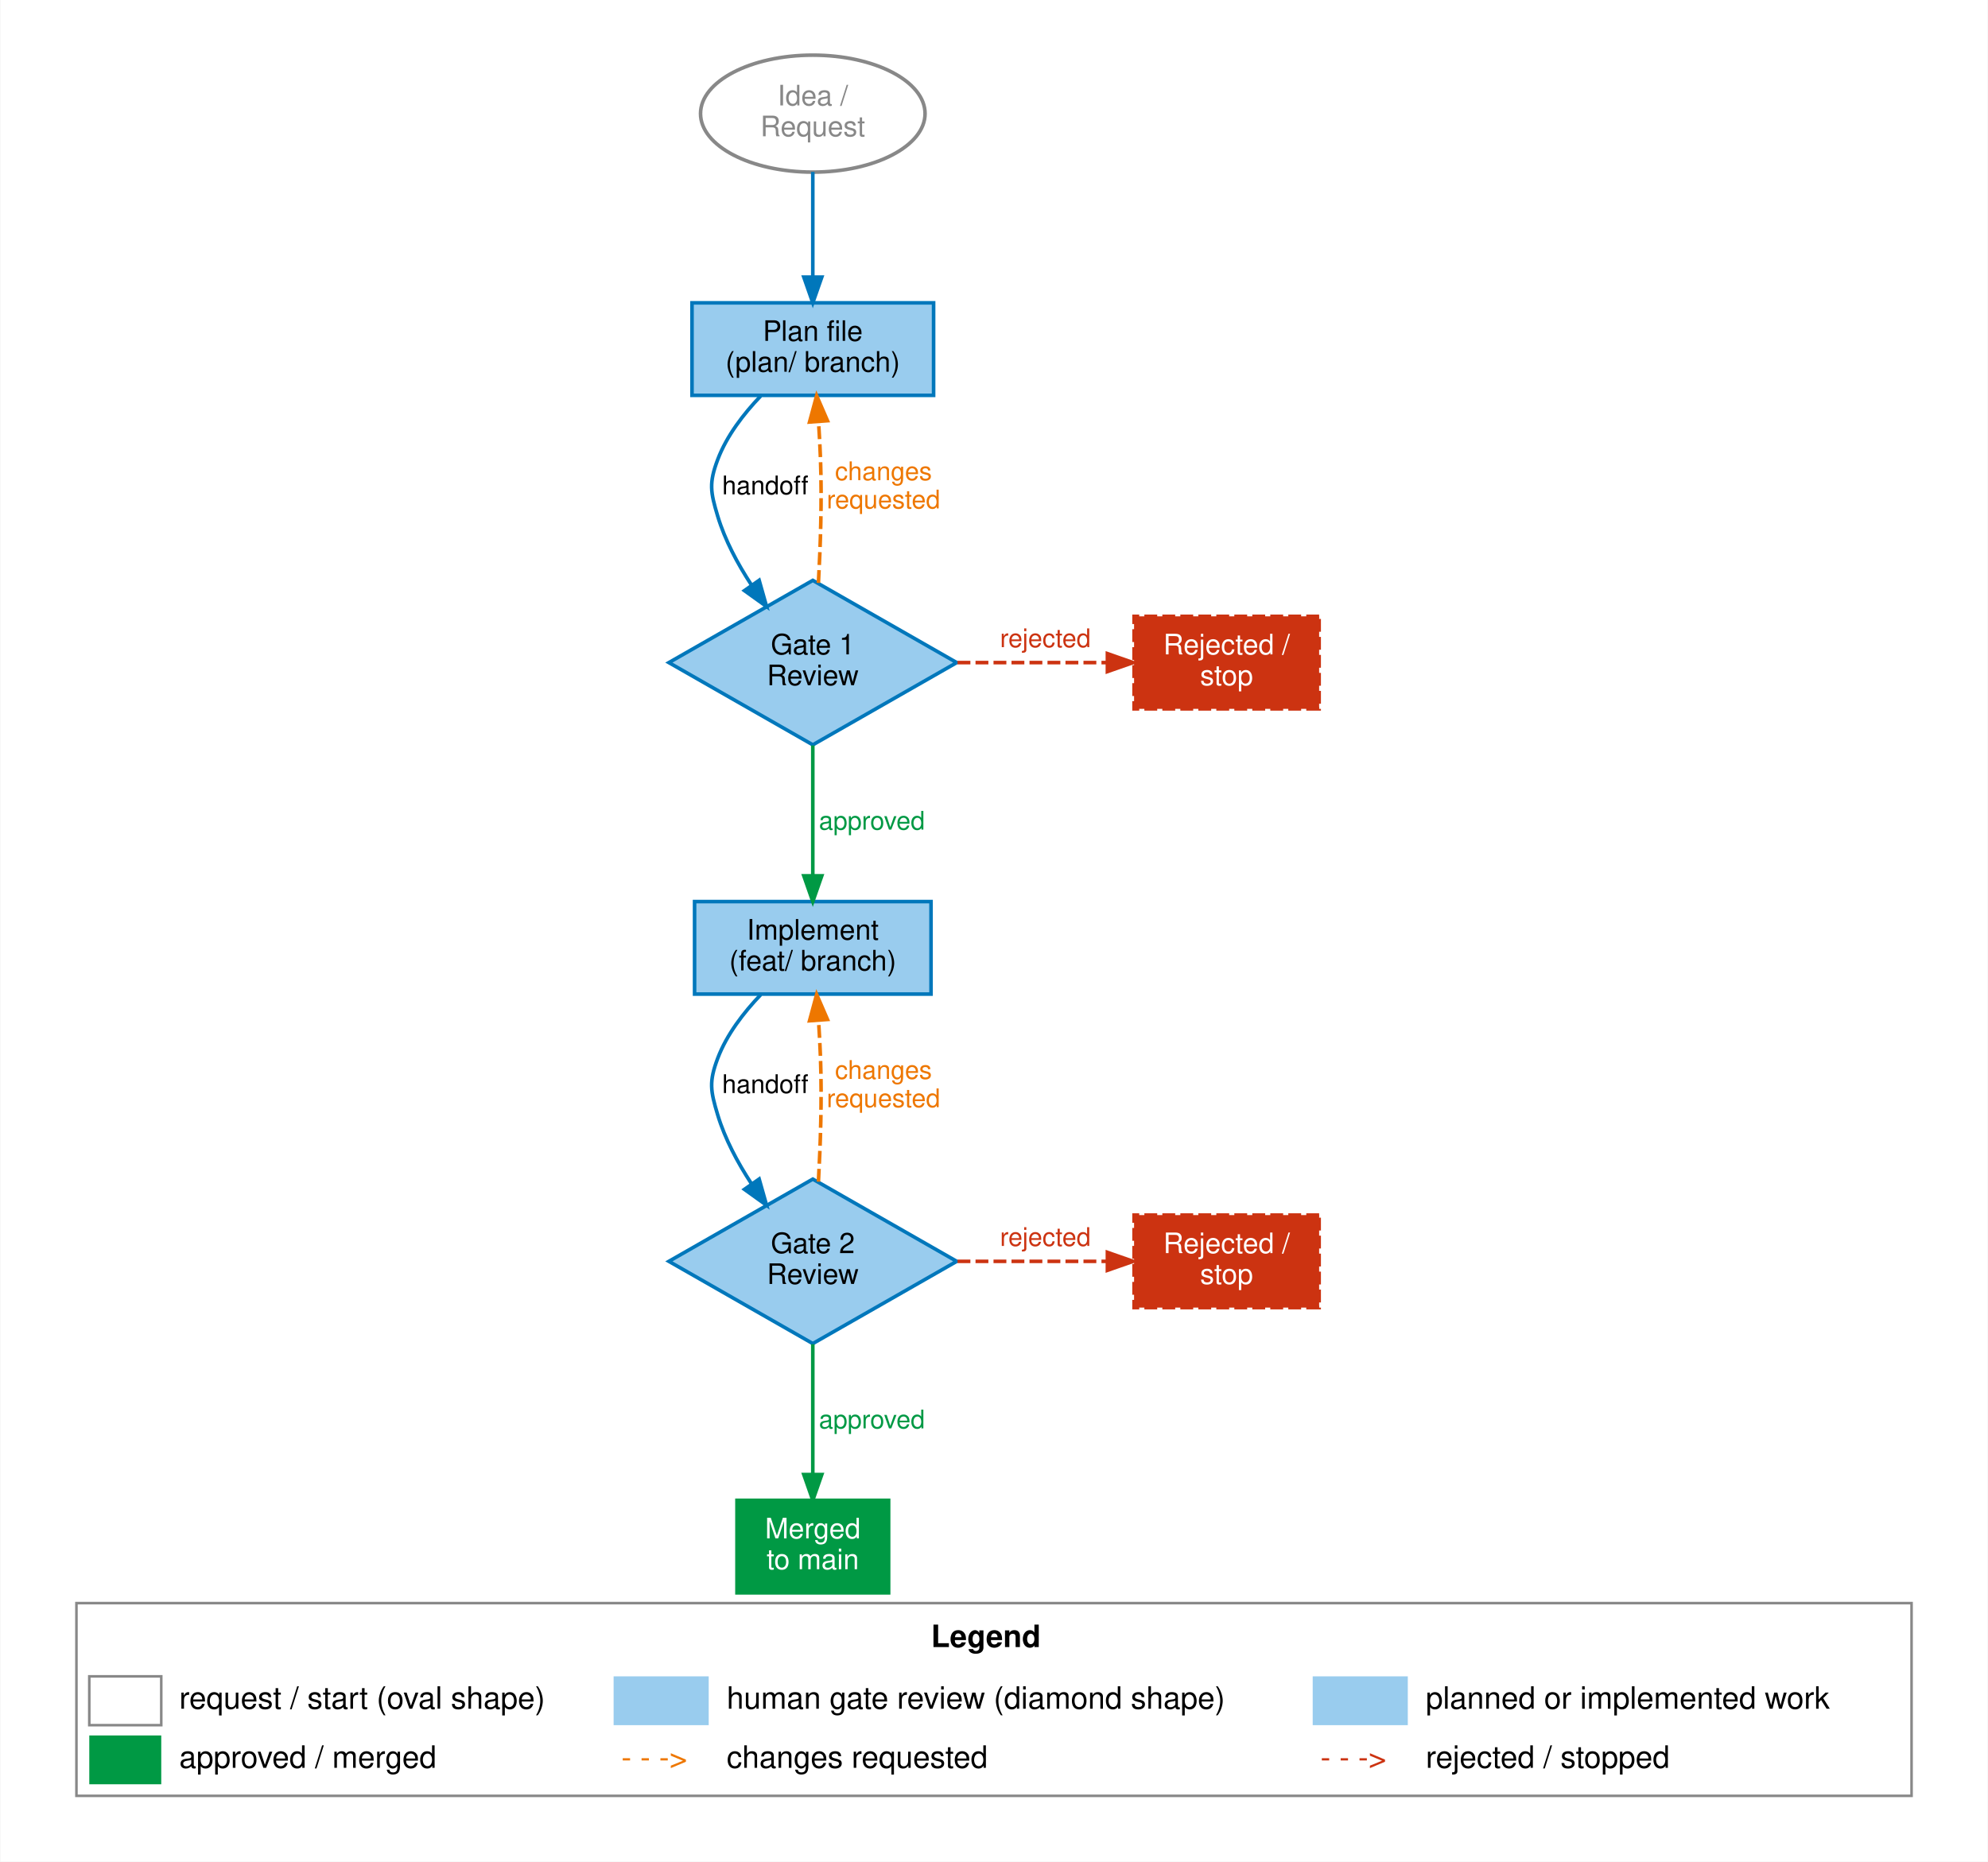
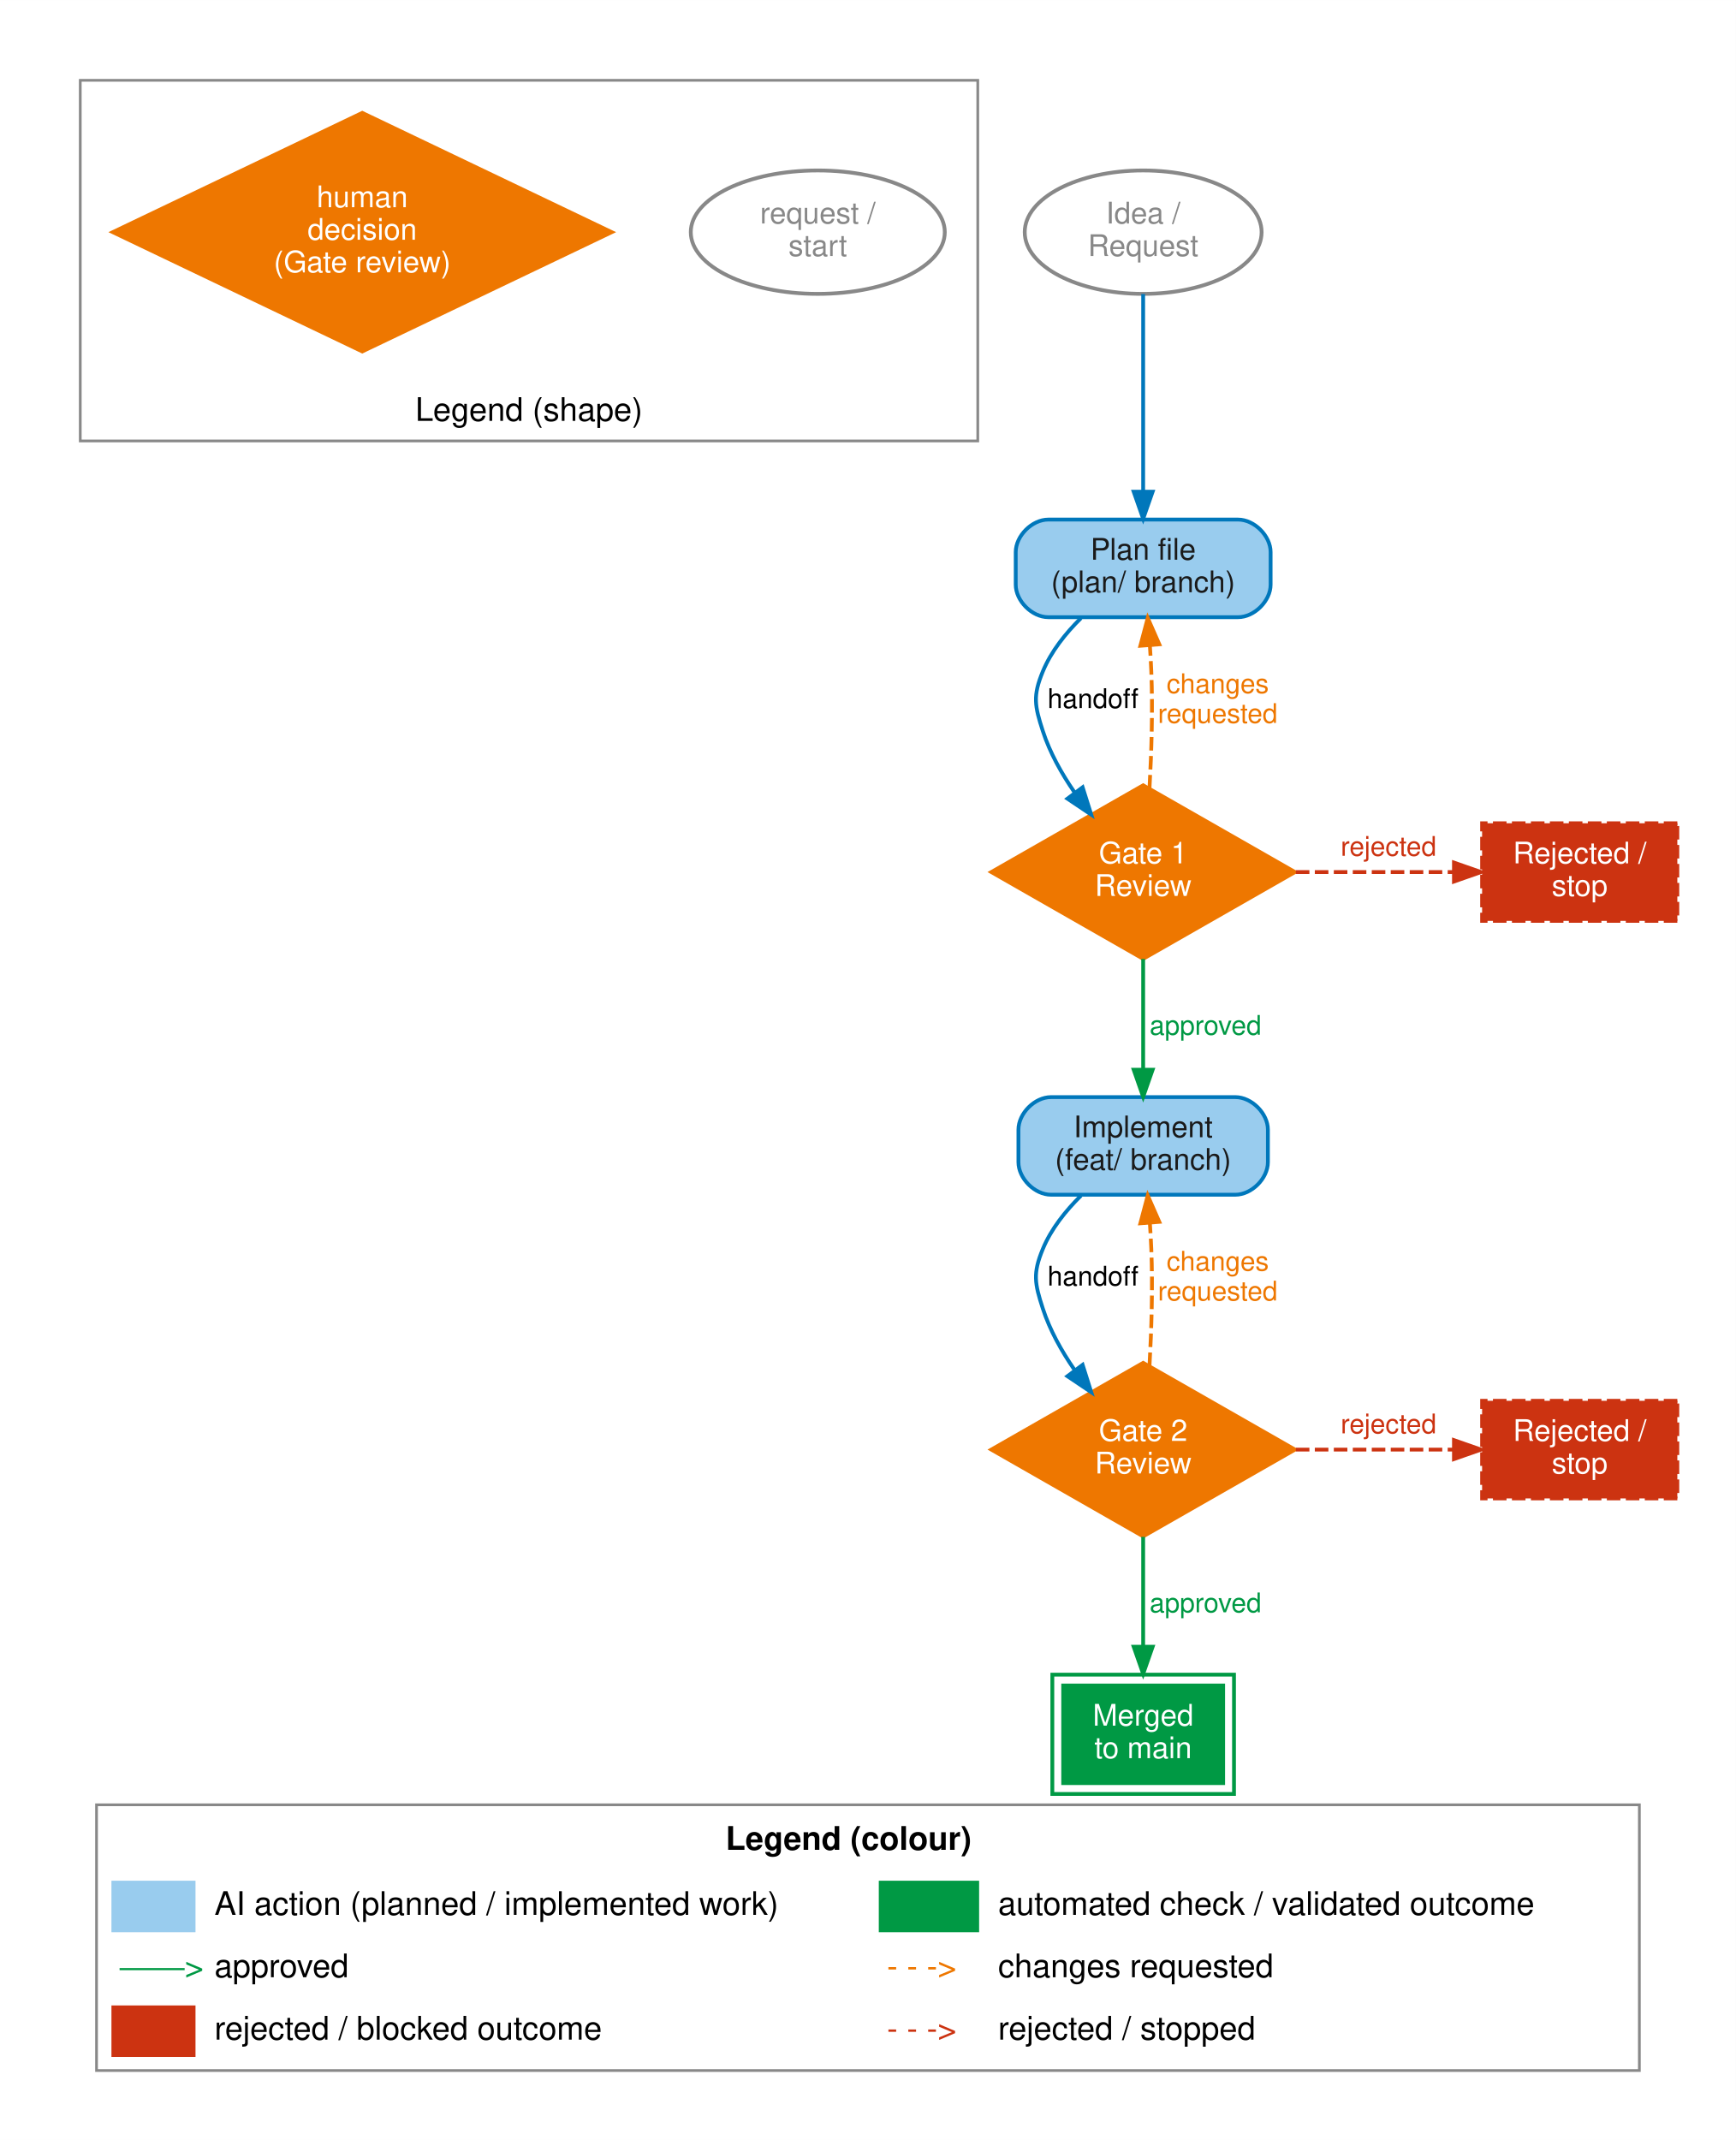
- <svg xmlns="http://www.w3.org/2000/svg" width="773pt" height="724pt" viewBox="0.00 0.00 773.20 724.45">
-   <g id="graph0" class="graph" transform="scale(1 1) rotate(0) translate(21.6 702.85)">
-     <polygon fill="white" stroke="transparent" points="-21.6,21.6 -21.6,-702.85 751.6,-702.85 751.6,21.6 -21.6,21.6" />
-     <polygon fill="white" stroke="transparent" points="8,-4 8,-79 722,-79 722,-4 8,-4" />
-     <text text-anchor="start" x="340.5" y="-61.9" font-family="Helvetica,sans-Serif" font-weight="bold" font-size="12.00">Legend</text>
-     <polygon fill="none" stroke="#888888" points="13,-31.5 13,-50.5 41,-50.5 41,-31.5 13,-31.5" />
-     <text text-anchor="start" x="48" y="-37.9" font-family="Helvetica,sans-Serif" font-size="12.00">request / start (oval shape)</text>
-     <polygon fill="#99ccee" stroke="transparent" points="217,-31.5 217,-50.5 254,-50.5 254,-31.5 217,-31.5" />
-     <text text-anchor="start" x="261" y="-37.9" font-family="Helvetica,sans-Serif" font-size="12.00">human gate review (diamond shape)</text>
-     <polygon fill="#99ccee" stroke="transparent" points="489,-31.5 489,-50.5 526,-50.5 526,-31.5 489,-31.5" />
-     <text text-anchor="start" x="533" y="-37.9" font-family="Helvetica,sans-Serif" font-size="12.00">planned or implemented work</text>
-     <polygon fill="#009944" stroke="transparent" points="13,-8.5 13,-27.5 41,-27.5 41,-8.5 13,-8.5" />
-     <text text-anchor="start" x="48" y="-14.9" font-family="Helvetica,sans-Serif" font-size="12.00">approved / merged</text>
-     <text text-anchor="start" x="220" y="-14.9" font-family="Helvetica,sans-Serif" font-size="12.00" fill="#ee7700">- - -&gt;</text>
-     <text text-anchor="start" x="261" y="-14.9" font-family="Helvetica,sans-Serif" font-size="12.00">changes requested</text>
-     <text text-anchor="start" x="492" y="-14.9" font-family="Helvetica,sans-Serif" font-size="12.00" fill="#cc3311">- - -&gt;</text>
-     <text text-anchor="start" x="533" y="-14.9" font-family="Helvetica,sans-Serif" font-size="12.00">rejected / stopped</text>
-     <polygon fill="none" stroke="#888888" points="8,-4 8,-79 722,-79 722,-4 8,-4" />
+ <svg xmlns="http://www.w3.org/2000/svg" width="640pt" height="789pt" viewBox="0.00 0.00 640.20 789.20">
+   <g id="graph0" class="graph" transform="scale(1 1) rotate(0) translate(21.6 767.6)">
+     <polygon fill="white" stroke="transparent" points="-21.6,21.6 -21.6,-767.6 618.6,-767.6 618.6,21.6 -21.6,21.6" />
+     <polygon fill="white" stroke="transparent" points="14,-4 14,-102 583,-102 583,-4 14,-4" />
+     <text text-anchor="start" x="246" y="-85.4" font-family="Helvetica,sans-Serif" font-weight="bold" font-size="12.00">Legend (colour)</text>
+     <polygon fill="#99ccee" stroke="transparent" points="19.5,-55 19.5,-74 50.5,-74 50.5,-55 19.5,-55" />
+     <text text-anchor="start" x="57.5" y="-61.4" font-family="Helvetica,sans-Serif" font-size="12.00">AI action (planned / implemented work)</text>
+     <polygon fill="#009944" stroke="transparent" points="302.5,-55 302.5,-74 339.5,-74 339.5,-55 302.5,-55" />
+     <text text-anchor="start" x="346.5" y="-61.4" font-family="Helvetica,sans-Serif" font-size="12.00">automated check / validated outcome</text>
+     <text text-anchor="start" x="22.5" y="-38.4" font-family="Helvetica,sans-Serif" font-size="12.00" fill="#009944">──&gt;</text>
+     <text text-anchor="start" x="57.5" y="-38.4" font-family="Helvetica,sans-Serif" font-size="12.00">approved</text>
+     <text text-anchor="start" x="305.5" y="-38.4" font-family="Helvetica,sans-Serif" font-size="12.00" fill="#ee7700">- - -&gt;</text>
+     <text text-anchor="start" x="346.5" y="-38.4" font-family="Helvetica,sans-Serif" font-size="12.00">changes requested</text>
+     <polygon fill="#cc3311" stroke="transparent" points="19.5,-9 19.5,-28 50.5,-28 50.5,-9 19.5,-9" />
+     <text text-anchor="start" x="57.5" y="-15.4" font-family="Helvetica,sans-Serif" font-size="12.00">rejected / blocked outcome</text>
+     <text text-anchor="start" x="305.5" y="-15.4" font-family="Helvetica,sans-Serif" font-size="12.00" fill="#cc3311">- - -&gt;</text>
+     <text text-anchor="start" x="346.5" y="-15.4" font-family="Helvetica,sans-Serif" font-size="12.00">rejected / stopped</text>
+     <polygon fill="none" stroke="#888888" points="14,-4 14,-102 583,-102 583,-4 14,-4" />
+     <g id="clust1" class="cluster">
+       <polygon fill="white" stroke="#888888" points="8,-605 8,-738 339,-738 339,-605 8,-605" />
+       <text text-anchor="middle" x="173.5" y="-612.4" font-family="Helvetica,sans-Serif" font-size="12.00">Legend (shape)</text>
+     </g>
    <g id="node1" class="node">
-       <ellipse fill="white" stroke="#888888" stroke-width="1.4" cx="294.5" cy="-658.63" rx="43.68" ry="22.76" />
-       <text text-anchor="middle" x="294.5" y="-661.83" font-family="Helvetica,sans-Serif" font-size="11.00" fill="#888888">Idea /</text>
-       <text text-anchor="middle" x="294.5" y="-649.83" font-family="Helvetica,sans-Serif" font-size="11.00" fill="#888888">Request</text>
+       <ellipse fill="white" stroke="#888888" stroke-width="1.4" cx="280" cy="-682" rx="46.84" ry="22.76" />
+       <text text-anchor="middle" x="280" y="-685.2" font-family="Helvetica,sans-Serif" font-size="11.00" fill="#888888">request /</text>
+       <text text-anchor="middle" x="280" y="-673.2" font-family="Helvetica,sans-Serif" font-size="11.00" fill="#888888">start</text>
    </g>
    <g id="node2" class="node">
-       <polygon fill="#99ccee" stroke="#0077bb" stroke-width="1.4" points="341.5,-585 247.5,-585 247.5,-549 341.5,-549 341.5,-585" />
-       <text text-anchor="middle" x="294.5" y="-570.2" font-family="Helvetica,sans-Serif" font-size="11.00">Plan file</text>
-       <text text-anchor="middle" x="294.5" y="-558.2" font-family="Helvetica,sans-Serif" font-size="11.00">(plan/ branch)</text>
+       <polygon fill="#ee7700" stroke="#ee7700" stroke-width="1.4" points="112,-726 20,-682 112,-638 204,-682 112,-726" />
+       <text text-anchor="middle" x="112" y="-691.2" font-family="Helvetica,sans-Serif" font-size="11.00" fill="white">human</text>
+       <text text-anchor="middle" x="112" y="-679.2" font-family="Helvetica,sans-Serif" font-size="11.00" fill="white">decision</text>
+       <text text-anchor="middle" x="112" y="-667.2" font-family="Helvetica,sans-Serif" font-size="11.00" fill="white">(Gate review)</text>
+     </g>
+     <g id="node3" class="node">
+       <ellipse fill="white" stroke="#888888" stroke-width="1.4" cx="400" cy="-682" rx="43.68" ry="22.76" />
+       <text text-anchor="middle" x="400" y="-685.2" font-family="Helvetica,sans-Serif" font-size="11.00" fill="#888888">Idea /</text>
+       <text text-anchor="middle" x="400" y="-673.2" font-family="Helvetica,sans-Serif" font-size="11.00" fill="#888888">Request</text>
+     </g>
+     <g id="node4" class="node">
+       <path fill="#99ccee" stroke="#0077bb" stroke-width="1.4" d="M435,-576C435,-576 365,-576 365,-576 359,-576 353,-570 353,-564 353,-564 353,-552 353,-552 353,-546 359,-540 365,-540 365,-540 435,-540 435,-540 441,-540 447,-546 447,-552 447,-552 447,-564 447,-564 447,-570 441,-576 435,-576" />
+       <text text-anchor="middle" x="400" y="-561.2" font-family="Helvetica,sans-Serif" font-size="11.00" fill="#1a1a1a">Plan file</text>
+       <text text-anchor="middle" x="400" y="-549.2" font-family="Helvetica,sans-Serif" font-size="11.00" fill="#1a1a1a">(plan/ branch)</text>
    </g>
    <g id="edge1" class="edge">
-       <path fill="none" stroke="#0077bb" stroke-width="1.4" d="M294.5,-635.93C294.5,-623.71 294.5,-608.32 294.5,-595.29" />
-       <polygon fill="#0077bb" stroke="#0077bb" stroke-width="1.4" points="298,-595.01 294.5,-585.01 291,-595.01 298,-595.01" />
+       <path fill="none" stroke="#0077bb" stroke-width="1.4" d="M400,-659.19C400,-638.81 400,-608.31 400,-586.32" />
+       <polygon fill="#0077bb" stroke="#0077bb" stroke-width="1.4" points="403.5,-586.29 400,-576.29 396.5,-586.29 403.5,-586.29" />
    </g>
-     <g id="node3" class="node">
-       <polygon fill="#99ccee" stroke="#0077bb" stroke-width="1.4" points="294.5,-477 238.5,-445 294.5,-413 350.5,-445 294.5,-477" />
-       <text text-anchor="middle" x="294.5" y="-448.2" font-family="Helvetica,sans-Serif" font-size="11.00">Gate 1</text>
-       <text text-anchor="middle" x="294.5" y="-436.2" font-family="Helvetica,sans-Serif" font-size="11.00">Review</text>
+     <g id="node5" class="node">
+       <polygon fill="#ee7700" stroke="#ee7700" stroke-width="1.4" points="400,-478 344,-446 400,-414 456,-446 400,-478" />
+       <text text-anchor="middle" x="400" y="-449.2" font-family="Helvetica,sans-Serif" font-size="11.00" fill="white">Gate 1</text>
+       <text text-anchor="middle" x="400" y="-437.2" font-family="Helvetica,sans-Serif" font-size="11.00" fill="white">Review</text>
    </g>
    <g id="edge2" class="edge">
-       <path fill="none" stroke="#0077bb" stroke-width="1.4" d="M274.24,-548.76C267.59,-541.82 261,-533.27 257.5,-524 254.05,-514.85 254.69,-511.36 257.5,-502 260.31,-492.66 265.24,-483.44 270.6,-475.26" />
-       <polygon fill="#0077bb" stroke="#0077bb" stroke-width="1.4" points="273.63,-477.03 276.51,-466.83 267.9,-473.01 273.63,-477.03" />
-       <text text-anchor="middle" x="276" y="-510.5" font-family="Helvetica,sans-Serif" font-size="10.00">handoff</text>
+       <path fill="none" stroke="#0077bb" stroke-width="1.4" d="M377.06,-539.65C371.39,-534.07 366.06,-527.39 363,-520 359.26,-510.97 359.98,-507.3 363,-498 365.56,-490.1 369.86,-482.4 374.64,-475.47" />
+       <polygon fill="#0077bb" stroke="#0077bb" stroke-width="1.4" points="377.67,-477.27 380.86,-467.16 372.06,-473.07 377.67,-477.27" />
+       <text text-anchor="middle" x="381.5" y="-506.5" font-family="Helvetica,sans-Serif" font-size="10.00">handoff</text>
    </g>
    <g id="edge4" class="edge">
-       <path fill="none" stroke="#ee7700" stroke-width="1.4" stroke-dasharray="5,2" d="M296.69,-476C297.49,-490.5 298.07,-508.15 297.5,-524 297.33,-528.73 297.06,-533.75 296.74,-538.62" />
-       <polygon fill="#ee7700" stroke="#ee7700" stroke-width="1.4" points="293.23,-538.62 296,-548.85 300.21,-539.13 293.23,-538.62" />
-       <text text-anchor="middle" x="322" y="-516" font-family="Helvetica,sans-Serif" font-size="10.00" fill="#ee7700">changes</text>
-       <text text-anchor="middle" x="322" y="-505" font-family="Helvetica,sans-Serif" font-size="10.00" fill="#ee7700">requested</text>
+       <path fill="none" stroke="#ee7700" stroke-width="1.4" stroke-dasharray="5,2" d="M402.33,-476.83C403.07,-490.06 403.57,-505.81 403,-520 402.87,-523.12 402.69,-526.38 402.47,-529.62" />
+       <polygon fill="#ee7700" stroke="#ee7700" stroke-width="1.4" points="398.97,-529.46 401.69,-539.7 405.95,-530 398.97,-529.46" />
+       <text text-anchor="middle" x="427.5" y="-512" font-family="Helvetica,sans-Serif" font-size="10.00" fill="#ee7700">changes</text>
+       <text text-anchor="middle" x="427.5" y="-501" font-family="Helvetica,sans-Serif" font-size="10.00" fill="#ee7700">requested</text>
    </g>
-     <g id="node4" class="node">
-       <polygon fill="#99ccee" stroke="#0077bb" stroke-width="1.4" points="340.5,-352 248.5,-352 248.5,-316 340.5,-316 340.5,-352" />
-       <text text-anchor="middle" x="294.5" y="-337.2" font-family="Helvetica,sans-Serif" font-size="11.00">Implement</text>
-       <text text-anchor="middle" x="294.5" y="-325.2" font-family="Helvetica,sans-Serif" font-size="11.00">(feat/ branch)</text>
+     <g id="node6" class="node">
+       <path fill="#99ccee" stroke="#0077bb" stroke-width="1.4" d="M434,-363C434,-363 366,-363 366,-363 360,-363 354,-357 354,-351 354,-351 354,-339 354,-339 354,-333 360,-327 366,-327 366,-327 434,-327 434,-327 440,-327 446,-333 446,-339 446,-339 446,-351 446,-351 446,-357 440,-363 434,-363" />
+       <text text-anchor="middle" x="400" y="-348.2" font-family="Helvetica,sans-Serif" font-size="11.00" fill="#1a1a1a">Implement</text>
+       <text text-anchor="middle" x="400" y="-336.2" font-family="Helvetica,sans-Serif" font-size="11.00" fill="#1a1a1a">(feat/ branch)</text>
    </g>
    <g id="edge3" class="edge">
-       <path fill="none" stroke="#009944" stroke-width="1.4" d="M294.5,-412.76C294.5,-396.87 294.5,-377.72 294.5,-362.41" />
-       <polygon fill="#009944" stroke="#009944" stroke-width="1.4" points="298,-362.03 294.5,-352.03 291,-362.03 298,-362.03" />
-       <text text-anchor="middle" x="317.5" y="-380" font-family="Helvetica,sans-Serif" font-size="10.00" fill="#009944">approved</text>
+       <path fill="none" stroke="#009944" stroke-width="1.4" d="M400,-413.95C400,-400.97 400,-386.01 400,-373.44" />
+       <polygon fill="#009944" stroke="#009944" stroke-width="1.4" points="403.5,-373.11 400,-363.11 396.5,-373.11 403.5,-373.11" />
+       <text text-anchor="middle" x="423" y="-386" font-family="Helvetica,sans-Serif" font-size="10.00" fill="#009944">approved</text>
+     </g>
+     <g id="node9" class="node">
+       <polygon fill="#cc3311" stroke="#cc3311" stroke-width="1.4" stroke-dasharray="5,2" points="597,-464 525,-464 525,-428 597,-428 597,-464" />
+       <text text-anchor="middle" x="561" y="-449.2" font-family="Helvetica,sans-Serif" font-size="11.00" fill="white">Rejected /</text>
+       <text text-anchor="middle" x="561" y="-437.2" font-family="Helvetica,sans-Serif" font-size="11.00" fill="white">stop</text>
+     </g>
+     <g id="edge5" class="edge">
+       <path fill="none" stroke="#cc3311" stroke-width="1.4" stroke-dasharray="5,2" d="M456.31,-446C475.35,-446 496.38,-446 514.56,-446" />
+       <polygon fill="#cc3311" stroke="#cc3311" stroke-width="1.4" points="514.62,-449.5 524.62,-446 514.62,-442.5 514.62,-449.5" />
+       <text text-anchor="middle" x="490.5" y="-452" font-family="Helvetica,sans-Serif" font-size="10.00" fill="#cc3311">rejected</text>
    </g>
    <g id="node7" class="node">
-       <polygon fill="#cc3311" stroke="#cc3311" stroke-width="1.4" stroke-dasharray="5,2" points="491.5,-463 419.5,-463 419.5,-427 491.5,-427 491.5,-463" />
-       <text text-anchor="middle" x="455.5" y="-448.2" font-family="Helvetica,sans-Serif" font-size="11.00" fill="white">Rejected /</text>
-       <text text-anchor="middle" x="455.5" y="-436.2" font-family="Helvetica,sans-Serif" font-size="11.00" fill="white">stop</text>
-     </g>
-     <g id="edge5" class="edge">
-       <path fill="none" stroke="#cc3311" stroke-width="1.4" stroke-dasharray="5,2" d="M350.81,-445C369.85,-445 390.88,-445 409.06,-445" />
-       <polygon fill="#cc3311" stroke="#cc3311" stroke-width="1.4" points="409.12,-448.5 419.12,-445 409.12,-441.5 409.12,-448.5" />
-       <text text-anchor="middle" x="385" y="-451" font-family="Helvetica,sans-Serif" font-size="10.00" fill="#cc3311">rejected</text>
-     </g>
-     <g id="node5" class="node">
-       <polygon fill="#99ccee" stroke="#0077bb" stroke-width="1.4" points="294.5,-244 238.5,-212 294.5,-180 350.5,-212 294.5,-244" />
-       <text text-anchor="middle" x="294.5" y="-215.2" font-family="Helvetica,sans-Serif" font-size="11.00">Gate 2</text>
-       <text text-anchor="middle" x="294.5" y="-203.2" font-family="Helvetica,sans-Serif" font-size="11.00">Review</text>
+       <polygon fill="#ee7700" stroke="#ee7700" stroke-width="1.4" points="400,-265 344,-233 400,-201 456,-233 400,-265" />
+       <text text-anchor="middle" x="400" y="-236.2" font-family="Helvetica,sans-Serif" font-size="11.00" fill="white">Gate 2</text>
+       <text text-anchor="middle" x="400" y="-224.2" font-family="Helvetica,sans-Serif" font-size="11.00" fill="white">Review</text>
    </g>
    <g id="edge6" class="edge">
-       <path fill="none" stroke="#0077bb" stroke-width="1.4" d="M274.24,-315.76C267.59,-308.82 261,-300.27 257.5,-291 254.05,-281.85 254.69,-278.36 257.5,-269 260.31,-259.66 265.24,-250.44 270.6,-242.26" />
-       <polygon fill="#0077bb" stroke="#0077bb" stroke-width="1.4" points="273.63,-244.03 276.51,-233.83 267.9,-240.01 273.63,-244.03" />
-       <text text-anchor="middle" x="276" y="-277.5" font-family="Helvetica,sans-Serif" font-size="10.00">handoff</text>
+       <path fill="none" stroke="#0077bb" stroke-width="1.4" d="M377.06,-326.65C371.39,-321.07 366.06,-314.39 363,-307 359.26,-297.97 359.98,-294.3 363,-285 365.56,-277.1 369.86,-269.4 374.64,-262.47" />
+       <polygon fill="#0077bb" stroke="#0077bb" stroke-width="1.4" points="377.67,-264.27 380.86,-254.16 372.06,-260.07 377.67,-264.27" />
+       <text text-anchor="middle" x="381.5" y="-293.5" font-family="Helvetica,sans-Serif" font-size="10.00">handoff</text>
    </g>
    <g id="edge8" class="edge">
-       <path fill="none" stroke="#ee7700" stroke-width="1.4" stroke-dasharray="5,2" d="M296.69,-243C297.49,-257.5 298.07,-275.15 297.5,-291 297.33,-295.73 297.06,-300.75 296.74,-305.62" />
-       <polygon fill="#ee7700" stroke="#ee7700" stroke-width="1.4" points="293.23,-305.62 296,-315.85 300.21,-306.13 293.23,-305.62" />
-       <text text-anchor="middle" x="322" y="-283" font-family="Helvetica,sans-Serif" font-size="10.00" fill="#ee7700">changes</text>
-       <text text-anchor="middle" x="322" y="-272" font-family="Helvetica,sans-Serif" font-size="10.00" fill="#ee7700">requested</text>
+       <path fill="none" stroke="#ee7700" stroke-width="1.4" stroke-dasharray="5,2" d="M402.33,-263.83C403.07,-277.06 403.57,-292.81 403,-307 402.87,-310.12 402.69,-313.38 402.47,-316.62" />
+       <polygon fill="#ee7700" stroke="#ee7700" stroke-width="1.4" points="398.97,-316.46 401.69,-326.7 405.95,-317 398.97,-316.46" />
+       <text text-anchor="middle" x="427.5" y="-299" font-family="Helvetica,sans-Serif" font-size="10.00" fill="#ee7700">changes</text>
+       <text text-anchor="middle" x="427.5" y="-288" font-family="Helvetica,sans-Serif" font-size="10.00" fill="#ee7700">requested</text>
    </g>
-     <g id="node6" class="node">
-       <polygon fill="#009944" stroke="#009944" stroke-width="1.4" points="324,-119 265,-119 265,-83 324,-83 324,-119" />
-       <text text-anchor="middle" x="294.5" y="-104.2" font-family="Helvetica,sans-Serif" font-size="11.00" fill="white">Merged</text>
-       <text text-anchor="middle" x="294.5" y="-92.2" font-family="Helvetica,sans-Serif" font-size="11.00" fill="white">to main</text>
+     <g id="node8" class="node">
+       <polygon fill="#009944" stroke="#009944" stroke-width="1.4" points="429.5,-146 370.5,-146 370.5,-110 429.5,-110 429.5,-146" />
+       <polygon fill="none" stroke="#009944" stroke-width="1.4" points="433.5,-150 366.5,-150 366.5,-106 433.5,-106 433.5,-150" />
+       <text text-anchor="middle" x="400" y="-131.2" font-family="Helvetica,sans-Serif" font-size="11.00" fill="white">Merged</text>
+       <text text-anchor="middle" x="400" y="-119.2" font-family="Helvetica,sans-Serif" font-size="11.00" fill="white">to main</text>
    </g>
    <g id="edge7" class="edge">
-       <path fill="none" stroke="#009944" stroke-width="1.4" d="M294.5,-179.76C294.5,-163.87 294.5,-144.72 294.5,-129.41" />
-       <polygon fill="#009944" stroke="#009944" stroke-width="1.4" points="298,-129.03 294.5,-119.03 291,-129.03 298,-129.03" />
-       <text text-anchor="middle" x="317.5" y="-147" font-family="Helvetica,sans-Serif" font-size="10.00" fill="#009944">approved</text>
+       <path fill="none" stroke="#009944" stroke-width="1.4" d="M400,-200.82C400,-188.05 400,-173.3 400,-160.5" />
+       <polygon fill="#009944" stroke="#009944" stroke-width="1.4" points="403.5,-160.29 400,-150.29 396.5,-160.29 403.5,-160.29" />
+       <text text-anchor="middle" x="423" y="-173" font-family="Helvetica,sans-Serif" font-size="10.00" fill="#009944">approved</text>
    </g>
-     <g id="node8" class="node">
-       <polygon fill="#cc3311" stroke="#cc3311" stroke-width="1.4" stroke-dasharray="5,2" points="491.5,-230 419.5,-230 419.5,-194 491.5,-194 491.5,-230" />
-       <text text-anchor="middle" x="455.5" y="-215.2" font-family="Helvetica,sans-Serif" font-size="11.00" fill="white">Rejected /</text>
-       <text text-anchor="middle" x="455.5" y="-203.2" font-family="Helvetica,sans-Serif" font-size="11.00" fill="white">stop</text>
+     <g id="node10" class="node">
+       <polygon fill="#cc3311" stroke="#cc3311" stroke-width="1.4" stroke-dasharray="5,2" points="597,-251 525,-251 525,-215 597,-215 597,-251" />
+       <text text-anchor="middle" x="561" y="-236.2" font-family="Helvetica,sans-Serif" font-size="11.00" fill="white">Rejected /</text>
+       <text text-anchor="middle" x="561" y="-224.2" font-family="Helvetica,sans-Serif" font-size="11.00" fill="white">stop</text>
    </g>
    <g id="edge9" class="edge">
-       <path fill="none" stroke="#cc3311" stroke-width="1.4" stroke-dasharray="5,2" d="M350.81,-212C369.85,-212 390.88,-212 409.06,-212" />
-       <polygon fill="#cc3311" stroke="#cc3311" stroke-width="1.4" points="409.12,-215.5 419.12,-212 409.12,-208.5 409.12,-215.5" />
-       <text text-anchor="middle" x="385" y="-218" font-family="Helvetica,sans-Serif" font-size="10.00" fill="#cc3311">rejected</text>
+       <path fill="none" stroke="#cc3311" stroke-width="1.4" stroke-dasharray="5,2" d="M456.31,-233C475.35,-233 496.38,-233 514.56,-233" />
+       <polygon fill="#cc3311" stroke="#cc3311" stroke-width="1.4" points="514.62,-236.5 524.62,-233 514.62,-229.5 514.62,-236.5" />
+       <text text-anchor="middle" x="490.5" y="-239" font-family="Helvetica,sans-Serif" font-size="10.00" fill="#cc3311">rejected</text>
    </g>
  </g>
</svg>
